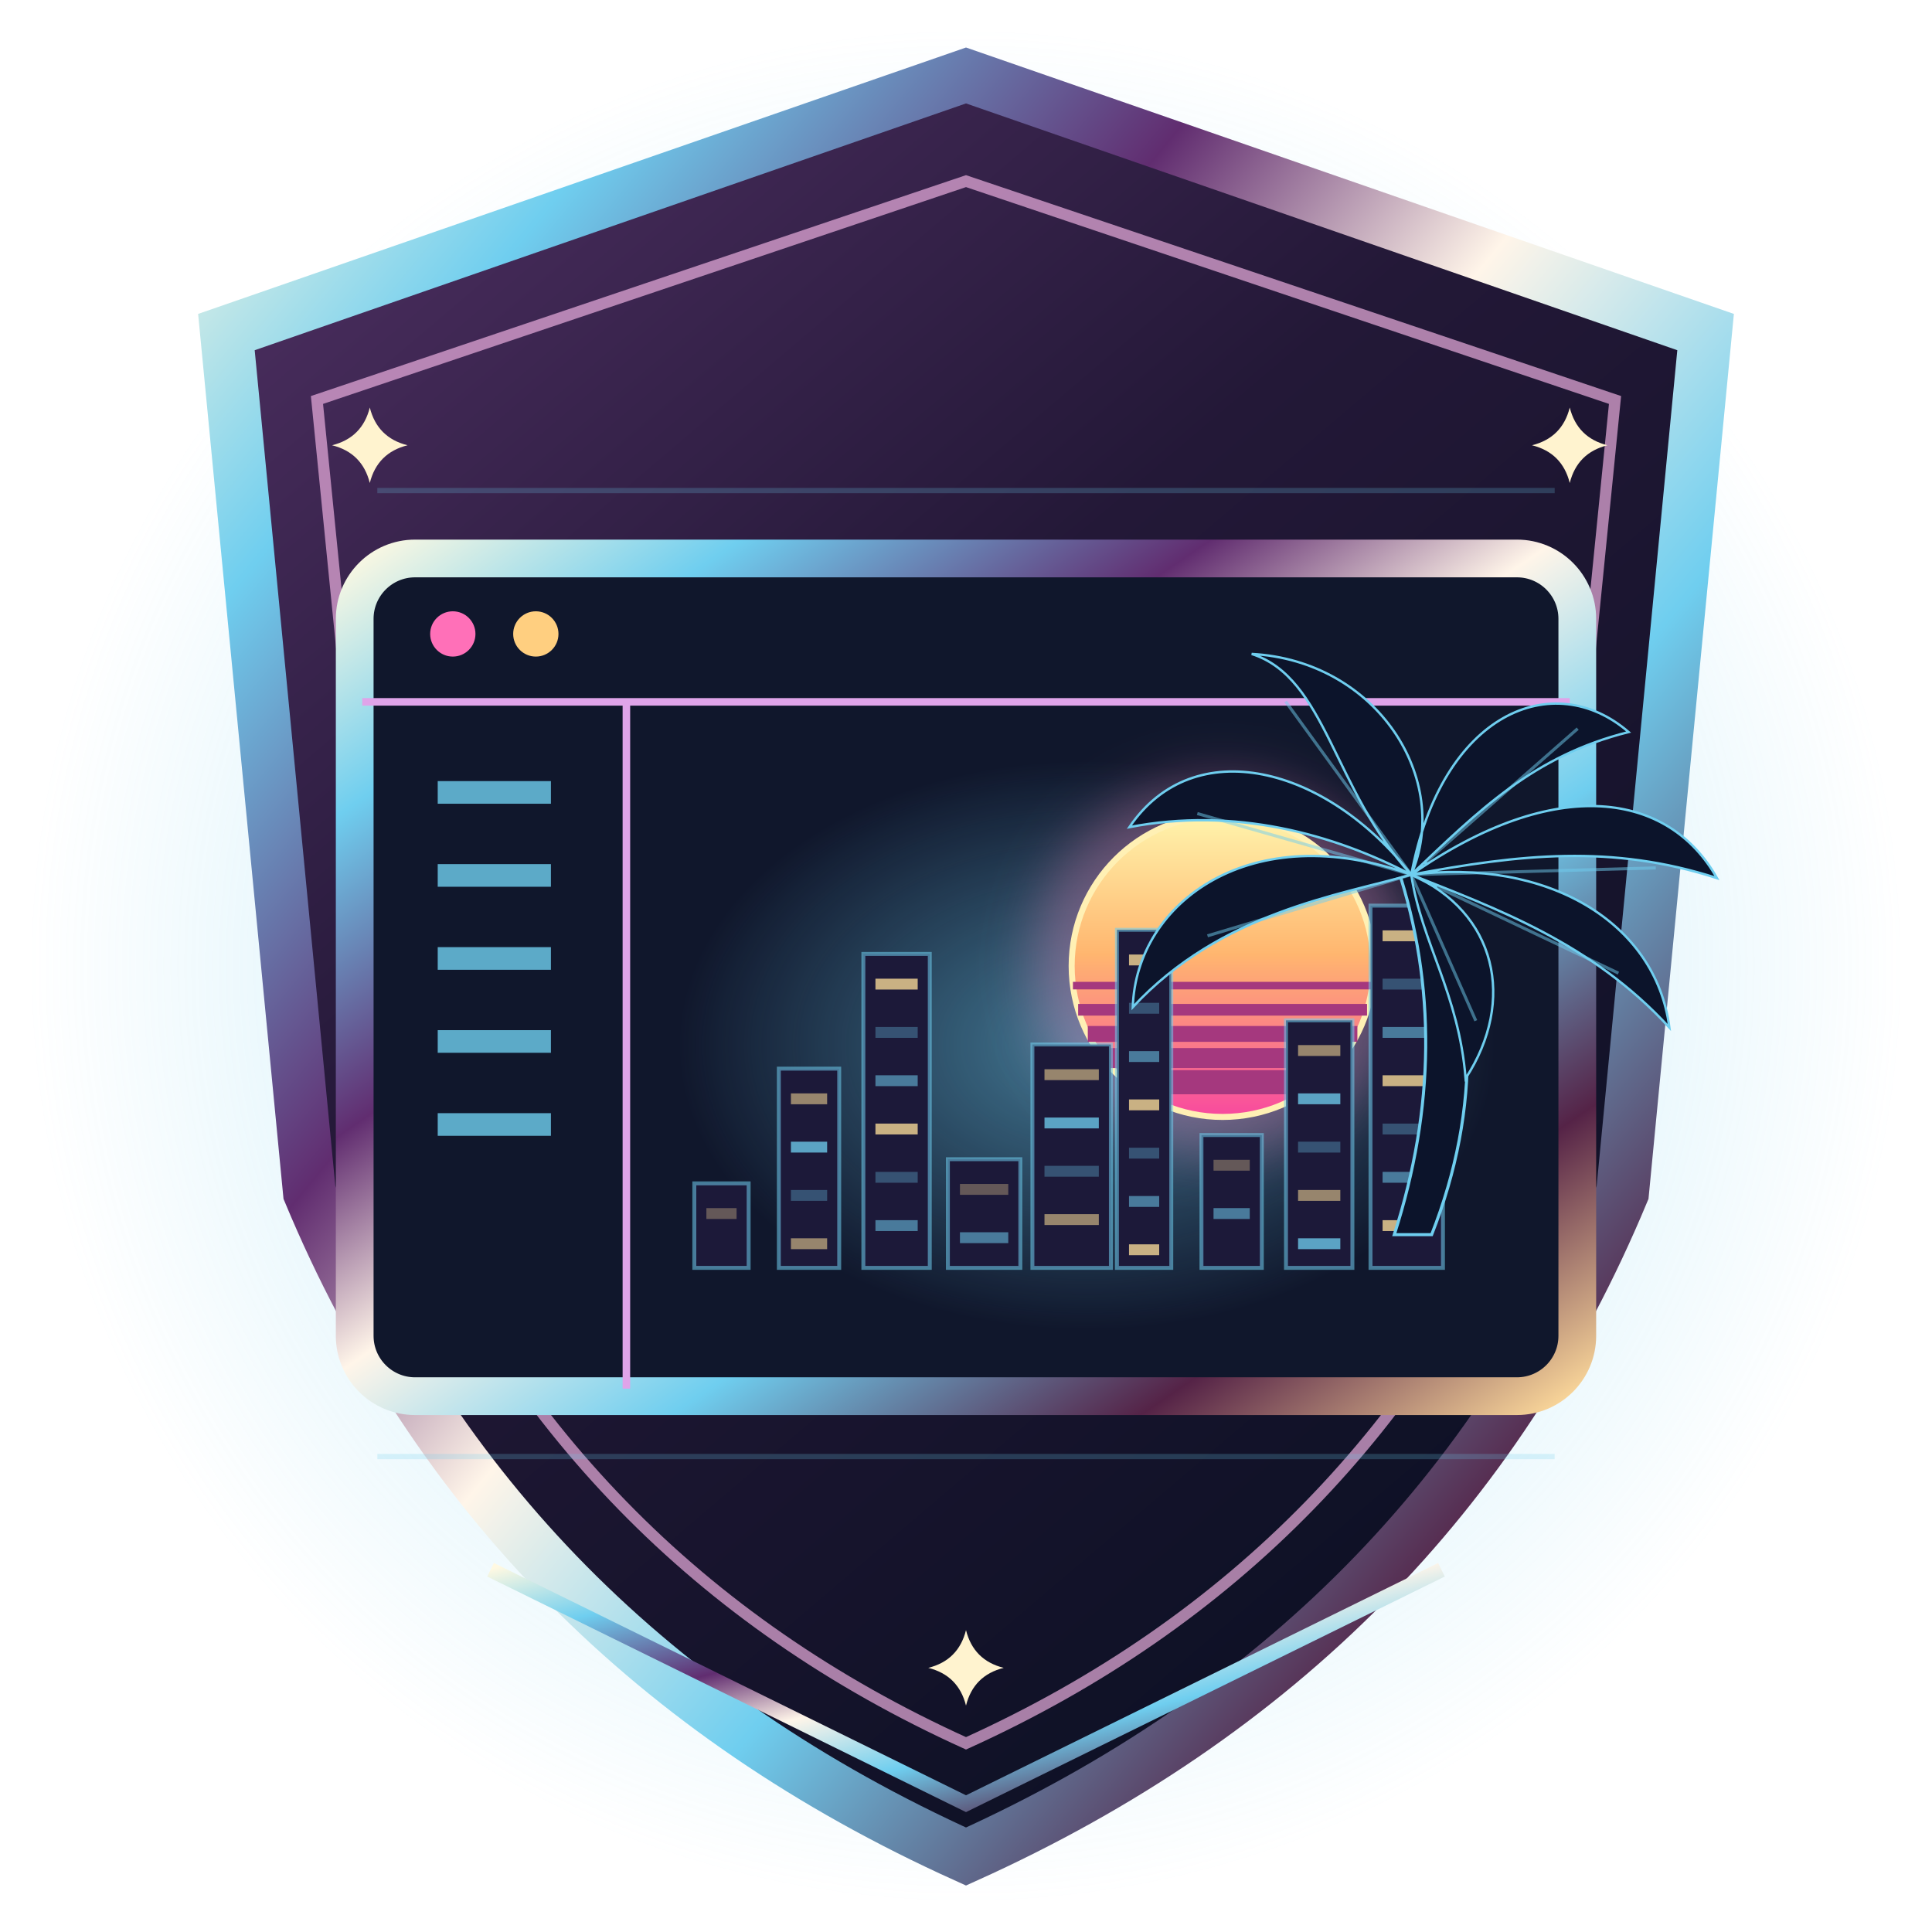
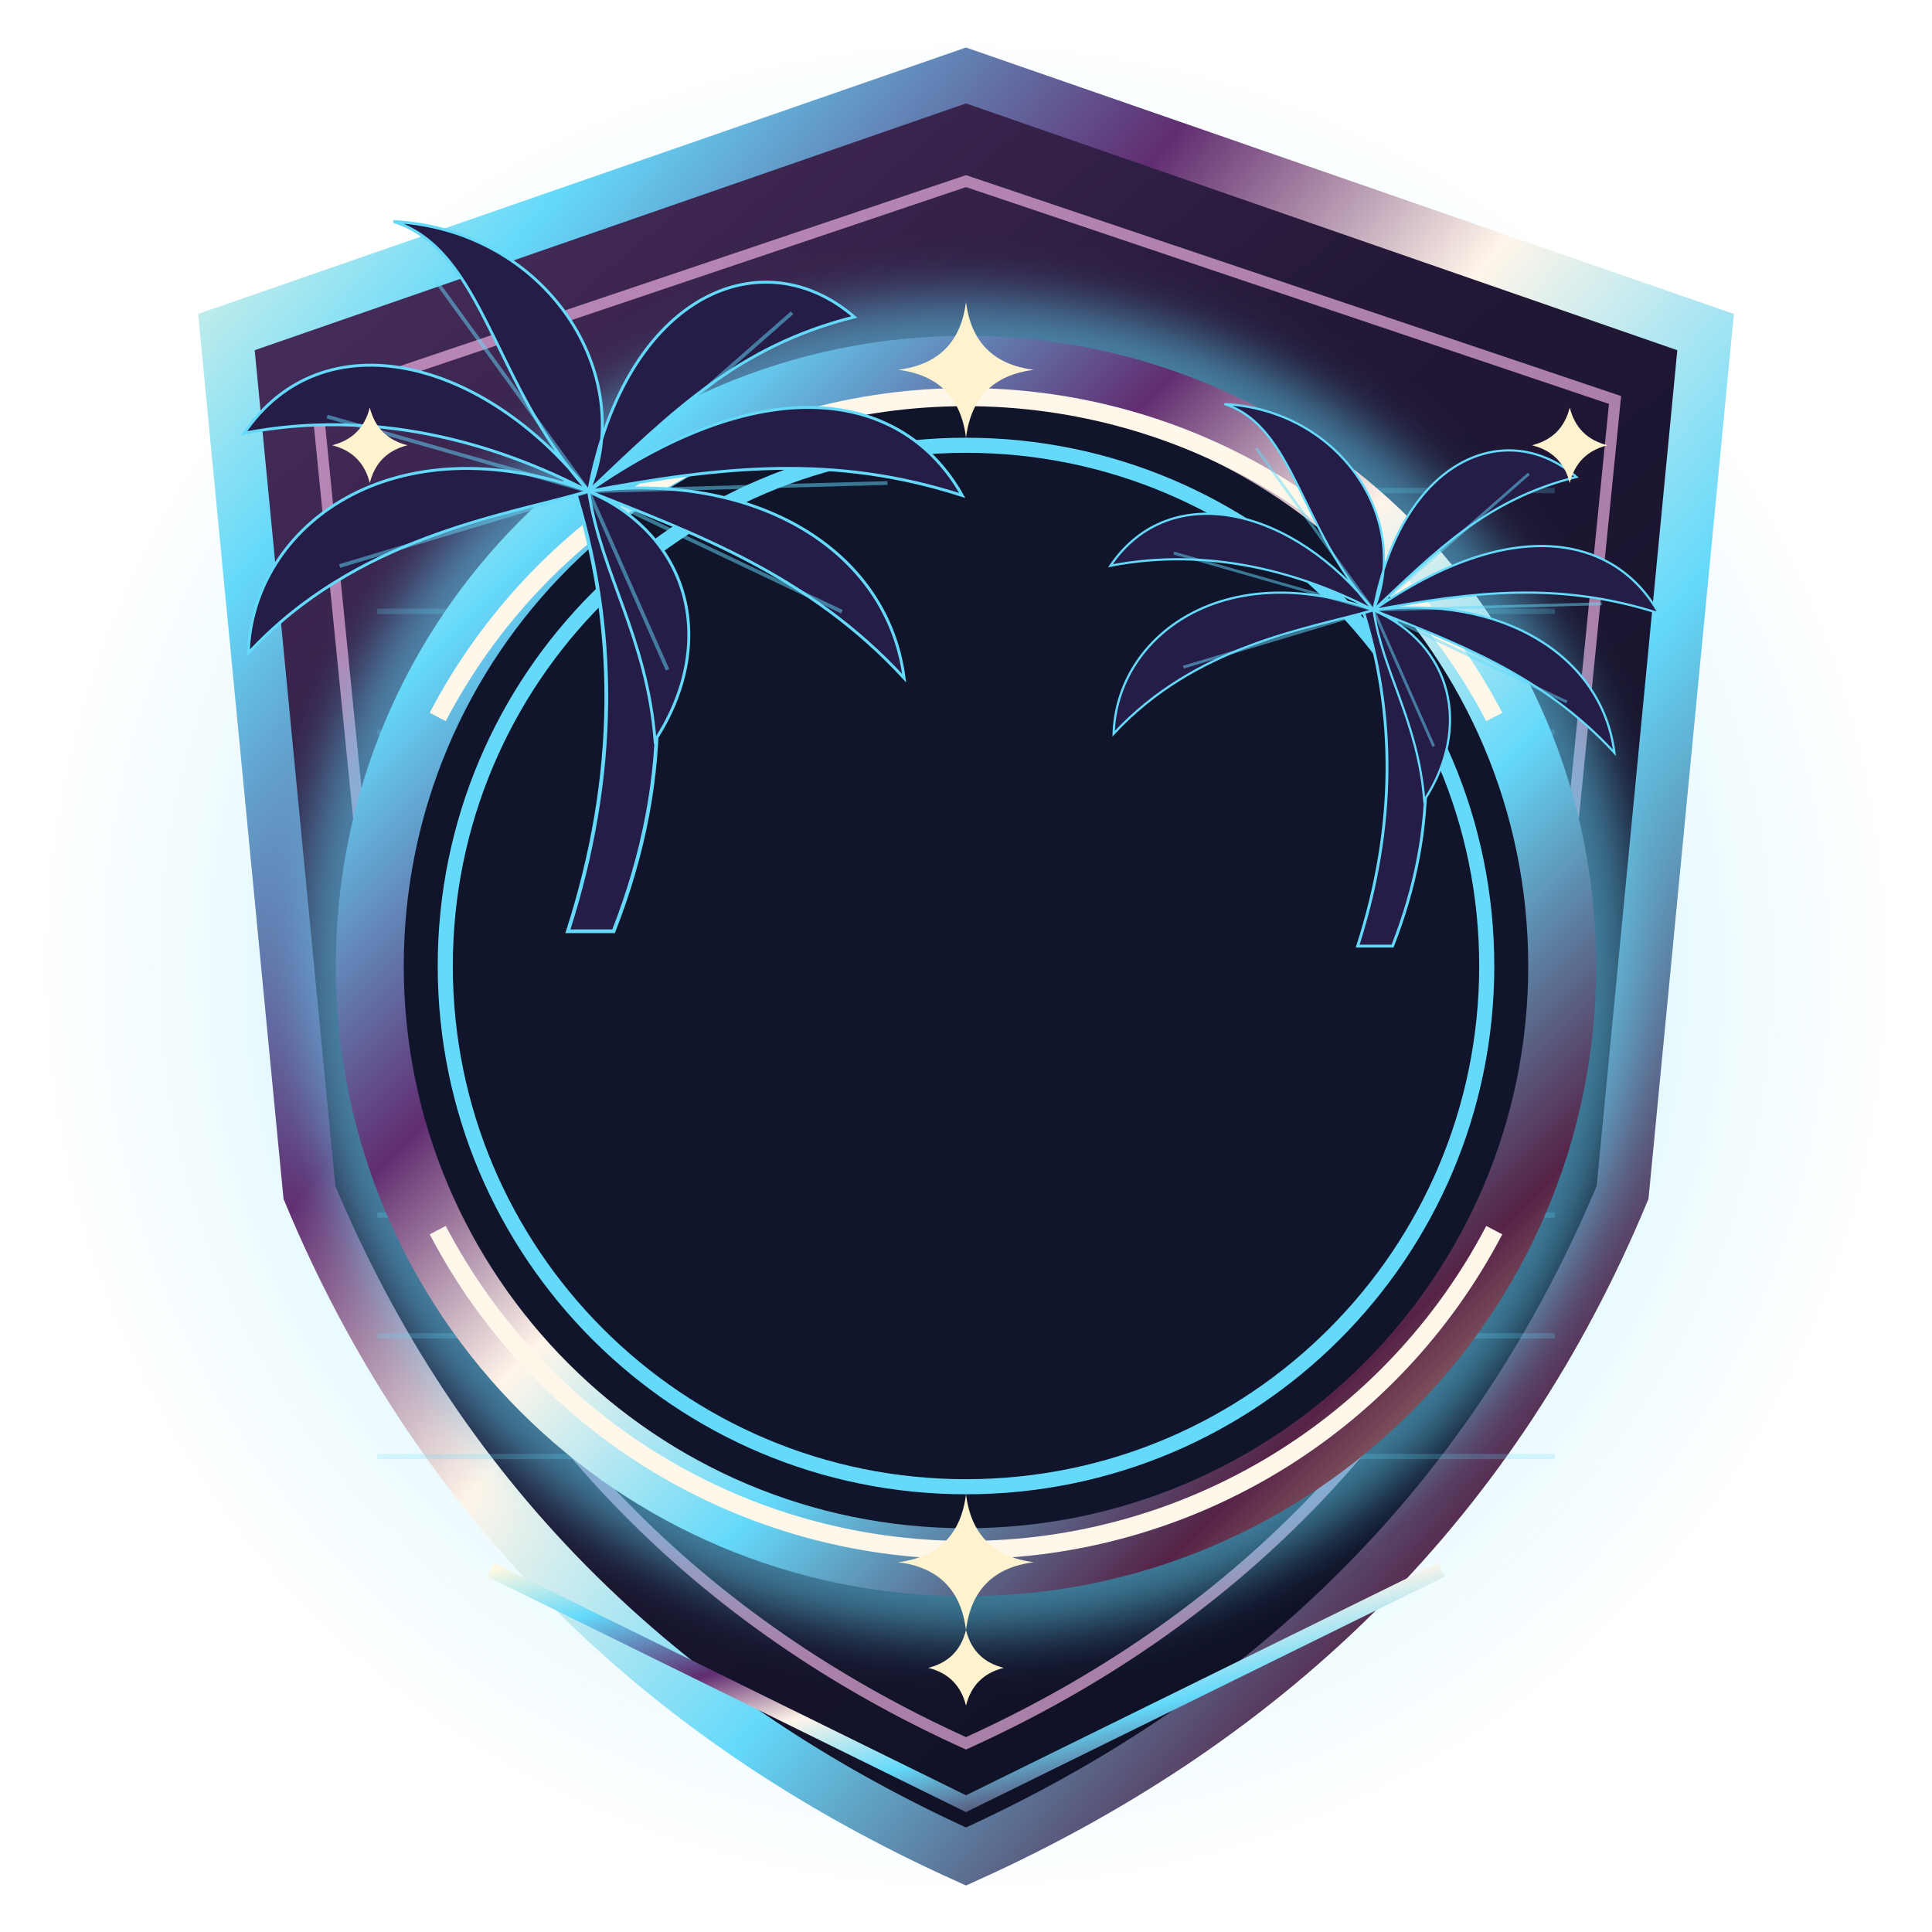
<svg xmlns="http://www.w3.org/2000/svg" viewBox="0 0 256 256" role="img" aria-label="Night Coast">
  <defs>
    <linearGradient id="metal" x2="1" y2="1">
      <stop stop-color="#fff9e2" />
-       <stop offset=".15" stop-color="#6fceef" />
+       <stop offset=".15" stop-color="#64d9fa" />
      <stop offset=".34" stop-color="#612d70" />
      <stop offset=".48" stop-color="#fff5e9" />
-       <stop offset=".64" stop-color="#6fceef" />
+       <stop offset=".64" stop-color="#64d9fa" />
      <stop offset=".83" stop-color="#552347" />
      <stop offset="1" stop-color="#ffdc9c" />
    </linearGradient>
    <linearGradient id="gold" x2=".7" y2="1">
      <stop stop-color="#fff7b4" />
      <stop offset=".26" stop-color="#eeb34c" />
      <stop offset=".48" stop-color="#855020" />
      <stop offset=".7" stop-color="#ffdc83" />
      <stop offset="1" stop-color="#b4672b" />
    </linearGradient>
    <linearGradient id="pink" x2=".7" y2="1">
      <stop stop-color="#fff0fa" />
      <stop offset=".24" stop-color="#ff82bf" />
      <stop offset=".52" stop-color="#d72d8a" />
      <stop offset=".8" stop-color="#76204e" />
      <stop offset="1" stop-color="#ffb5e4" />
    </linearGradient>
    <linearGradient id="chrome" x2=".7" y2="1">
      <stop stop-color="#fff" />
      <stop offset=".26" stop-color="#8ce7ff" />
      <stop offset=".48" stop-color="#3d3575" />
      <stop offset=".56" stop-color="#f7f4ff" />
      <stop offset=".76" stop-color="#8192cb" />
      <stop offset="1" stop-color="#25304e" />
    </linearGradient>
    <linearGradient id="sun" x2="0" y2="1">
      <stop stop-color="#fff4ac" />
      <stop offset=".46" stop-color="#ffb66f" />
      <stop offset="1" stop-color="#f84a9e" />
    </linearGradient>
    <linearGradient id="body" x2=".7" y2="1">
      <stop stop-color="#533267" />
      <stop offset=".45" stop-color="#231837" />
      <stop offset="1" stop-color="#0b1023" />
    </linearGradient>
    <radialGradient id="halo">
-       <stop stop-color="#6fceef" stop-opacity=".53" />
-       <stop offset="1" stop-color="#6fceef" stop-opacity="0" />
+       <stop stop-color="#64d9fa" stop-opacity=".53" />
+       <stop offset="1" stop-color="#64d9fa" stop-opacity="0" />
    </radialGradient>
    <filter id="glow" x="-50%" y="-50%" width="200%" height="200%">
      <feGaussianBlur stdDeviation="3.5" />
    </filter>
  </defs>
  <circle cx="128" cy="128" r="125" fill="url(#halo)" />
  <path d="M128 10 226 44 215 158Q190 218 128 246Q66 218 41 158L30 44Z" fill="url(#body)" stroke="url(#metal)" stroke-width="7" />
  <path d="M128 24 214 53 204 153Q181 207 128 231Q75 207 52 153L42 53Z" fill="none" stroke="#efb2e3" stroke-opacity=".68" stroke-width="1.5" />
  <g opacity=".22">
-     <path d="M50 65h156" stroke="#6fceef" stroke-width=".7" />
-     <path d="M50 81h156" stroke="#6fceef" stroke-width=".7" />
-     <path d="M50 97h156" stroke="#6fceef" stroke-width=".7" />
-     <path d="M50 113h156" stroke="#6fceef" stroke-width=".7" />
-     <path d="M50 129h156" stroke="#6fceef" stroke-width=".7" />
-     <path d="M50 145h156" stroke="#6fceef" stroke-width=".7" />
-     <path d="M50 161h156" stroke="#6fceef" stroke-width=".7" />
-     <path d="M50 177h156" stroke="#6fceef" stroke-width=".7" />
-     <path d="M50 193h156" stroke="#6fceef" stroke-width=".7" />
+     <path d="M50 65h156" stroke="#64d9fa" stroke-width=".7" />
+     <path d="M50 81h156" stroke="#64d9fa" stroke-width=".7" />
+     <path d="M50 97h156" stroke="#64d9fa" stroke-width=".7" />
+     <path d="M50 113h156" stroke="#64d9fa" stroke-width=".7" />
+     <path d="M50 129h156" stroke="#64d9fa" stroke-width=".7" />
+     <path d="M50 145h156" stroke="#64d9fa" stroke-width=".7" />
+     <path d="M50 161h156" stroke="#64d9fa" stroke-width=".7" />
+     <path d="M50 177h156" stroke="#64d9fa" stroke-width=".7" />
+     <path d="M50 193h156" stroke="#64d9fa" stroke-width=".7" />
  </g>
-   <rect x="47" y="74" width="162" height="111" rx="8" fill="#10172c" stroke="url(#metal)" stroke-width="5" />
-   <path d="M48 93h160M83 93v91" stroke="#dfa4e9" />
-   <circle cx="60" cy="84" r="3" fill="#ff70b8" />
-   <circle cx="71" cy="84" r="3" fill="#ffcf80" />
-   <path d="M58 105h15m-15 11h15m-15 11h15m-15 11h15m-15 11h15" stroke="#6fceef" stroke-width="3" opacity=".8" />
-   <rect x="90" y="101" width="108" height="75" rx="3" fill="url(#halo)" />
-   <circle cx="162" cy="128" r="25" fill="#ff8cc4" opacity=".32" filter="url(#glow)" />
-   <circle cx="162" cy="128" r="20" fill="url(#sun)" stroke="#fff0b4" stroke-width=".8" />
-   <path d="M142.17 130.6h39.661" stroke="#a5387e" stroke-width="1" />
-   <path d="M142.859 133.8h38.281" stroke="#a5387e" stroke-width="1.55" />
-   <path d="M144.139 137h35.721" stroke="#a5387e" stroke-width="2.1" />
-   <path d="M146.152 140.2h31.696" stroke="#a5387e" stroke-width="2.65" />
-   <path d="M149.239 143.4h25.522" stroke="#a5387e" stroke-width="3.2" />
-   <g transform="translate(92 168) scale(0.8)">
-     <path d="M0 0V-14h9V0Z" fill="#1c1939" stroke="#6fceef" stroke-opacity=".55" stroke-width=".65" />
-     <path d="M2 -9h5" stroke="#ffe19a" stroke-width="1.8" opacity="0.32" />
-     <path d="M14 0V-33h10V0Z" fill="#1c1939" stroke="#6fceef" stroke-opacity=".55" stroke-width=".65" />
-     <path d="M16 -28h6" stroke="#ffe19a" stroke-width="1.8" opacity="0.54" />
-     <path d="M16 -20h6" stroke="#6fceef" stroke-width="1.8" opacity="0.76" />
-     <path d="M16 -12h6" stroke="#6fceef" stroke-width="1.8" opacity="0.32" />
-     <path d="M16 -4h6" stroke="#ffe19a" stroke-width="1.8" opacity="0.54" />
-     <path d="M28 0V-52h11V0Z" fill="#1c1939" stroke="#6fceef" stroke-opacity=".55" stroke-width=".65" />
-     <path d="M30 -47h7" stroke="#ffe19a" stroke-width="1.8" opacity="0.76" />
-     <path d="M30 -39h7" stroke="#6fceef" stroke-width="1.8" opacity="0.32" />
-     <path d="M30 -31h7" stroke="#6fceef" stroke-width="1.8" opacity="0.54" />
-     <path d="M30 -23h7" stroke="#ffe19a" stroke-width="1.8" opacity="0.76" />
-     <path d="M30 -15h7" stroke="#6fceef" stroke-width="1.8" opacity="0.32" />
-     <path d="M30 -7h7" stroke="#6fceef" stroke-width="1.8" opacity="0.54" />
-     <path d="M42 0V-18h12V0Z" fill="#1c1939" stroke="#6fceef" stroke-opacity=".55" stroke-width=".65" />
-     <path d="M44 -13h8" stroke="#ffe19a" stroke-width="1.8" opacity="0.32" />
-     <path d="M44 -5h8" stroke="#6fceef" stroke-width="1.8" opacity="0.54" />
-     <path d="M56 0V-37h13V0Z" fill="#1c1939" stroke="#6fceef" stroke-opacity=".55" stroke-width=".65" />
-     <path d="M58 -32h9" stroke="#ffe19a" stroke-width="1.8" opacity="0.54" />
-     <path d="M58 -24h9" stroke="#6fceef" stroke-width="1.8" opacity="0.76" />
-     <path d="M58 -16h9" stroke="#6fceef" stroke-width="1.8" opacity="0.32" />
-     <path d="M58 -8h9" stroke="#ffe19a" stroke-width="1.8" opacity="0.54" />
-     <path d="M70 0V-56h9V0Z" fill="#1c1939" stroke="#6fceef" stroke-opacity=".55" stroke-width=".65" />
-     <path d="M72 -51h5" stroke="#ffe19a" stroke-width="1.8" opacity="0.76" />
-     <path d="M72 -43h5" stroke="#6fceef" stroke-width="1.8" opacity="0.32" />
-     <path d="M72 -35h5" stroke="#6fceef" stroke-width="1.8" opacity="0.54" />
-     <path d="M72 -27h5" stroke="#ffe19a" stroke-width="1.8" opacity="0.76" />
-     <path d="M72 -19h5" stroke="#6fceef" stroke-width="1.8" opacity="0.32" />
-     <path d="M72 -11h5" stroke="#6fceef" stroke-width="1.8" opacity="0.54" />
-     <path d="M72 -3h5" stroke="#ffe19a" stroke-width="1.8" opacity="0.76" />
-     <path d="M84 0V-22h10V0Z" fill="#1c1939" stroke="#6fceef" stroke-opacity=".55" stroke-width=".65" />
-     <path d="M86 -17h6" stroke="#ffe19a" stroke-width="1.8" opacity="0.32" />
-     <path d="M86 -9h6" stroke="#6fceef" stroke-width="1.8" opacity="0.54" />
-     <path d="M98 0V-41h11V0Z" fill="#1c1939" stroke="#6fceef" stroke-opacity=".55" stroke-width=".65" />
-     <path d="M100 -36h7" stroke="#ffe19a" stroke-width="1.8" opacity="0.54" />
-     <path d="M100 -28h7" stroke="#6fceef" stroke-width="1.8" opacity="0.76" />
-     <path d="M100 -20h7" stroke="#6fceef" stroke-width="1.8" opacity="0.32" />
-     <path d="M100 -12h7" stroke="#ffe19a" stroke-width="1.8" opacity="0.54" />
-     <path d="M100 -4h7" stroke="#6fceef" stroke-width="1.8" opacity="0.76" />
-     <path d="M112 0V-60h12V0Z" fill="#1c1939" stroke="#6fceef" stroke-opacity=".55" stroke-width=".65" />
-     <path d="M114 -55h8" stroke="#ffe19a" stroke-width="1.8" opacity="0.76" />
-     <path d="M114 -47h8" stroke="#6fceef" stroke-width="1.8" opacity="0.32" />
-     <path d="M114 -39h8" stroke="#6fceef" stroke-width="1.8" opacity="0.54" />
-     <path d="M114 -31h8" stroke="#ffe19a" stroke-width="1.8" opacity="0.76" />
-     <path d="M114 -23h8" stroke="#6fceef" stroke-width="1.8" opacity="0.32" />
-     <path d="M114 -15h8" stroke="#6fceef" stroke-width="1.8" opacity="0.54" />
-     <path d="M114 -7h8" stroke="#ffe19a" stroke-width="1.8" opacity="0.76" />
+   <circle cx="128" cy="128" r="82" fill="#14152b" stroke="#64d9fa" stroke-width="13" opacity=".55" filter="url(#glow)" />
+   <circle cx="128" cy="128" r="79" fill="#11152b" stroke="url(#metal)" stroke-width="9" />
+   <circle cx="128" cy="128" r="69" fill="none" stroke="#64d9fa" stroke-width="2" />
+   <path d="M58 95a79 79 0 0 1 140 0M58 163a79 79 0 0 0 140 0" fill="none" stroke="#fff7e9" stroke-width="2.4" />
+   <g transform="translate(78 64) scale(0.55)">
+     <path d="M-5 108Q13 52-4 0L4-2Q28 52 6 108Z" fill="#251c47" stroke="#64d9fa" stroke-width=".9" />
+     <path d="M0 2C-25-30-64-40-83-12C-52-18-23-10 0 2C-47-15-81 10-82 41C-56 13-21 8 0 2C-23-23-25-56-47-63C-10-61 12-26 0 2C9-46 42-59 64-40C36-33 20-17 0 2C43-28 76-22 90 3C59-7 32-4 0 2C40-3 72 16 76 47C53 22 25 12 0 2C25 13 31 39 16 62C14 37 3 22 0 2Z" fill="#251c47" stroke="#64d9fa" stroke-width=".7" />
+     <path d="M0 2L-63-16M0 2L-60 20M0 2L-37-49M0 2L49-41M0 2L72 0M0 2L61 31M0 2L19 45" stroke="#64d9fa" opacity=".5" fill="none" stroke-width=".9" />
  </g>
-   <g transform="translate(187 115) scale(0.45)">
-     <path d="M-5 108Q13 52-4 0L4-2Q28 52 6 108Z" fill="#0c142b" stroke="#6fceef" stroke-width=".9" />
-     <path d="M0 2C-25-30-64-40-83-12C-52-18-23-10 0 2C-47-15-81 10-82 41C-56 13-21 8 0 2C-23-23-25-56-47-63C-10-61 12-26 0 2C9-46 42-59 64-40C36-33 20-17 0 2C43-28 76-22 90 3C59-7 32-4 0 2C40-3 72 16 76 47C53 22 25 12 0 2C25 13 31 39 16 62C14 37 3 22 0 2Z" fill="#0c142b" stroke="#6fceef" stroke-width=".7" />
-     <path d="M0 2L-63-16M0 2L-60 20M0 2L-37-49M0 2L49-41M0 2L72 0M0 2L61 31M0 2L19 45" stroke="#6fceef" opacity=".5" fill="none" stroke-width=".9" />
+   <g transform="translate(182 80) scale(0.42)">
+     <path d="M-5 108Q13 52-4 0L4-2Q28 52 6 108Z" fill="#251c47" stroke="#64d9fa" stroke-width=".9" />
+     <path d="M0 2C-25-30-64-40-83-12C-52-18-23-10 0 2C-47-15-81 10-82 41C-56 13-21 8 0 2C-23-23-25-56-47-63C-10-61 12-26 0 2C9-46 42-59 64-40C36-33 20-17 0 2C43-28 76-22 90 3C59-7 32-4 0 2C40-3 72 16 76 47C53 22 25 12 0 2C25 13 31 39 16 62C14 37 3 22 0 2Z" fill="#251c47" stroke="#64d9fa" stroke-width=".7" />
+     <path d="M0 2L-63-16M0 2L-60 20M0 2L-37-49M0 2L49-41M0 2L72 0M0 2L61 31M0 2L19 45" stroke="#64d9fa" opacity=".5" fill="none" stroke-width=".9" />
  </g>
+   <path d="M128 40q1 8 9 9q-8 1-9 9q-1-8-9-9q8-1 9-9" fill="#fff3cf" />
+   <path d="M128 198q1 8 9 9q-8 1-9 9q-1-8-9-9q8-1 9-9" fill="#fff3cf" />
  <path d="M65 208l63 31 63-31" fill="none" stroke="url(#metal)" stroke-width="2" />
  <path d="M49 54q1 4 5 5q-4 1-5 5q-1-4-5-5q4-1 5-5" fill="#fff3cf" />
  <path d="M208 54q1 4 5 5q-4 1-5 5q-1-4-5-5q4-1 5-5" fill="#fff3cf" />
  <path d="M128 216q1 4 5 5q-4 1-5 5q-1-4-5-5q4-1 5-5" fill="#fff3cf" />
</svg>
